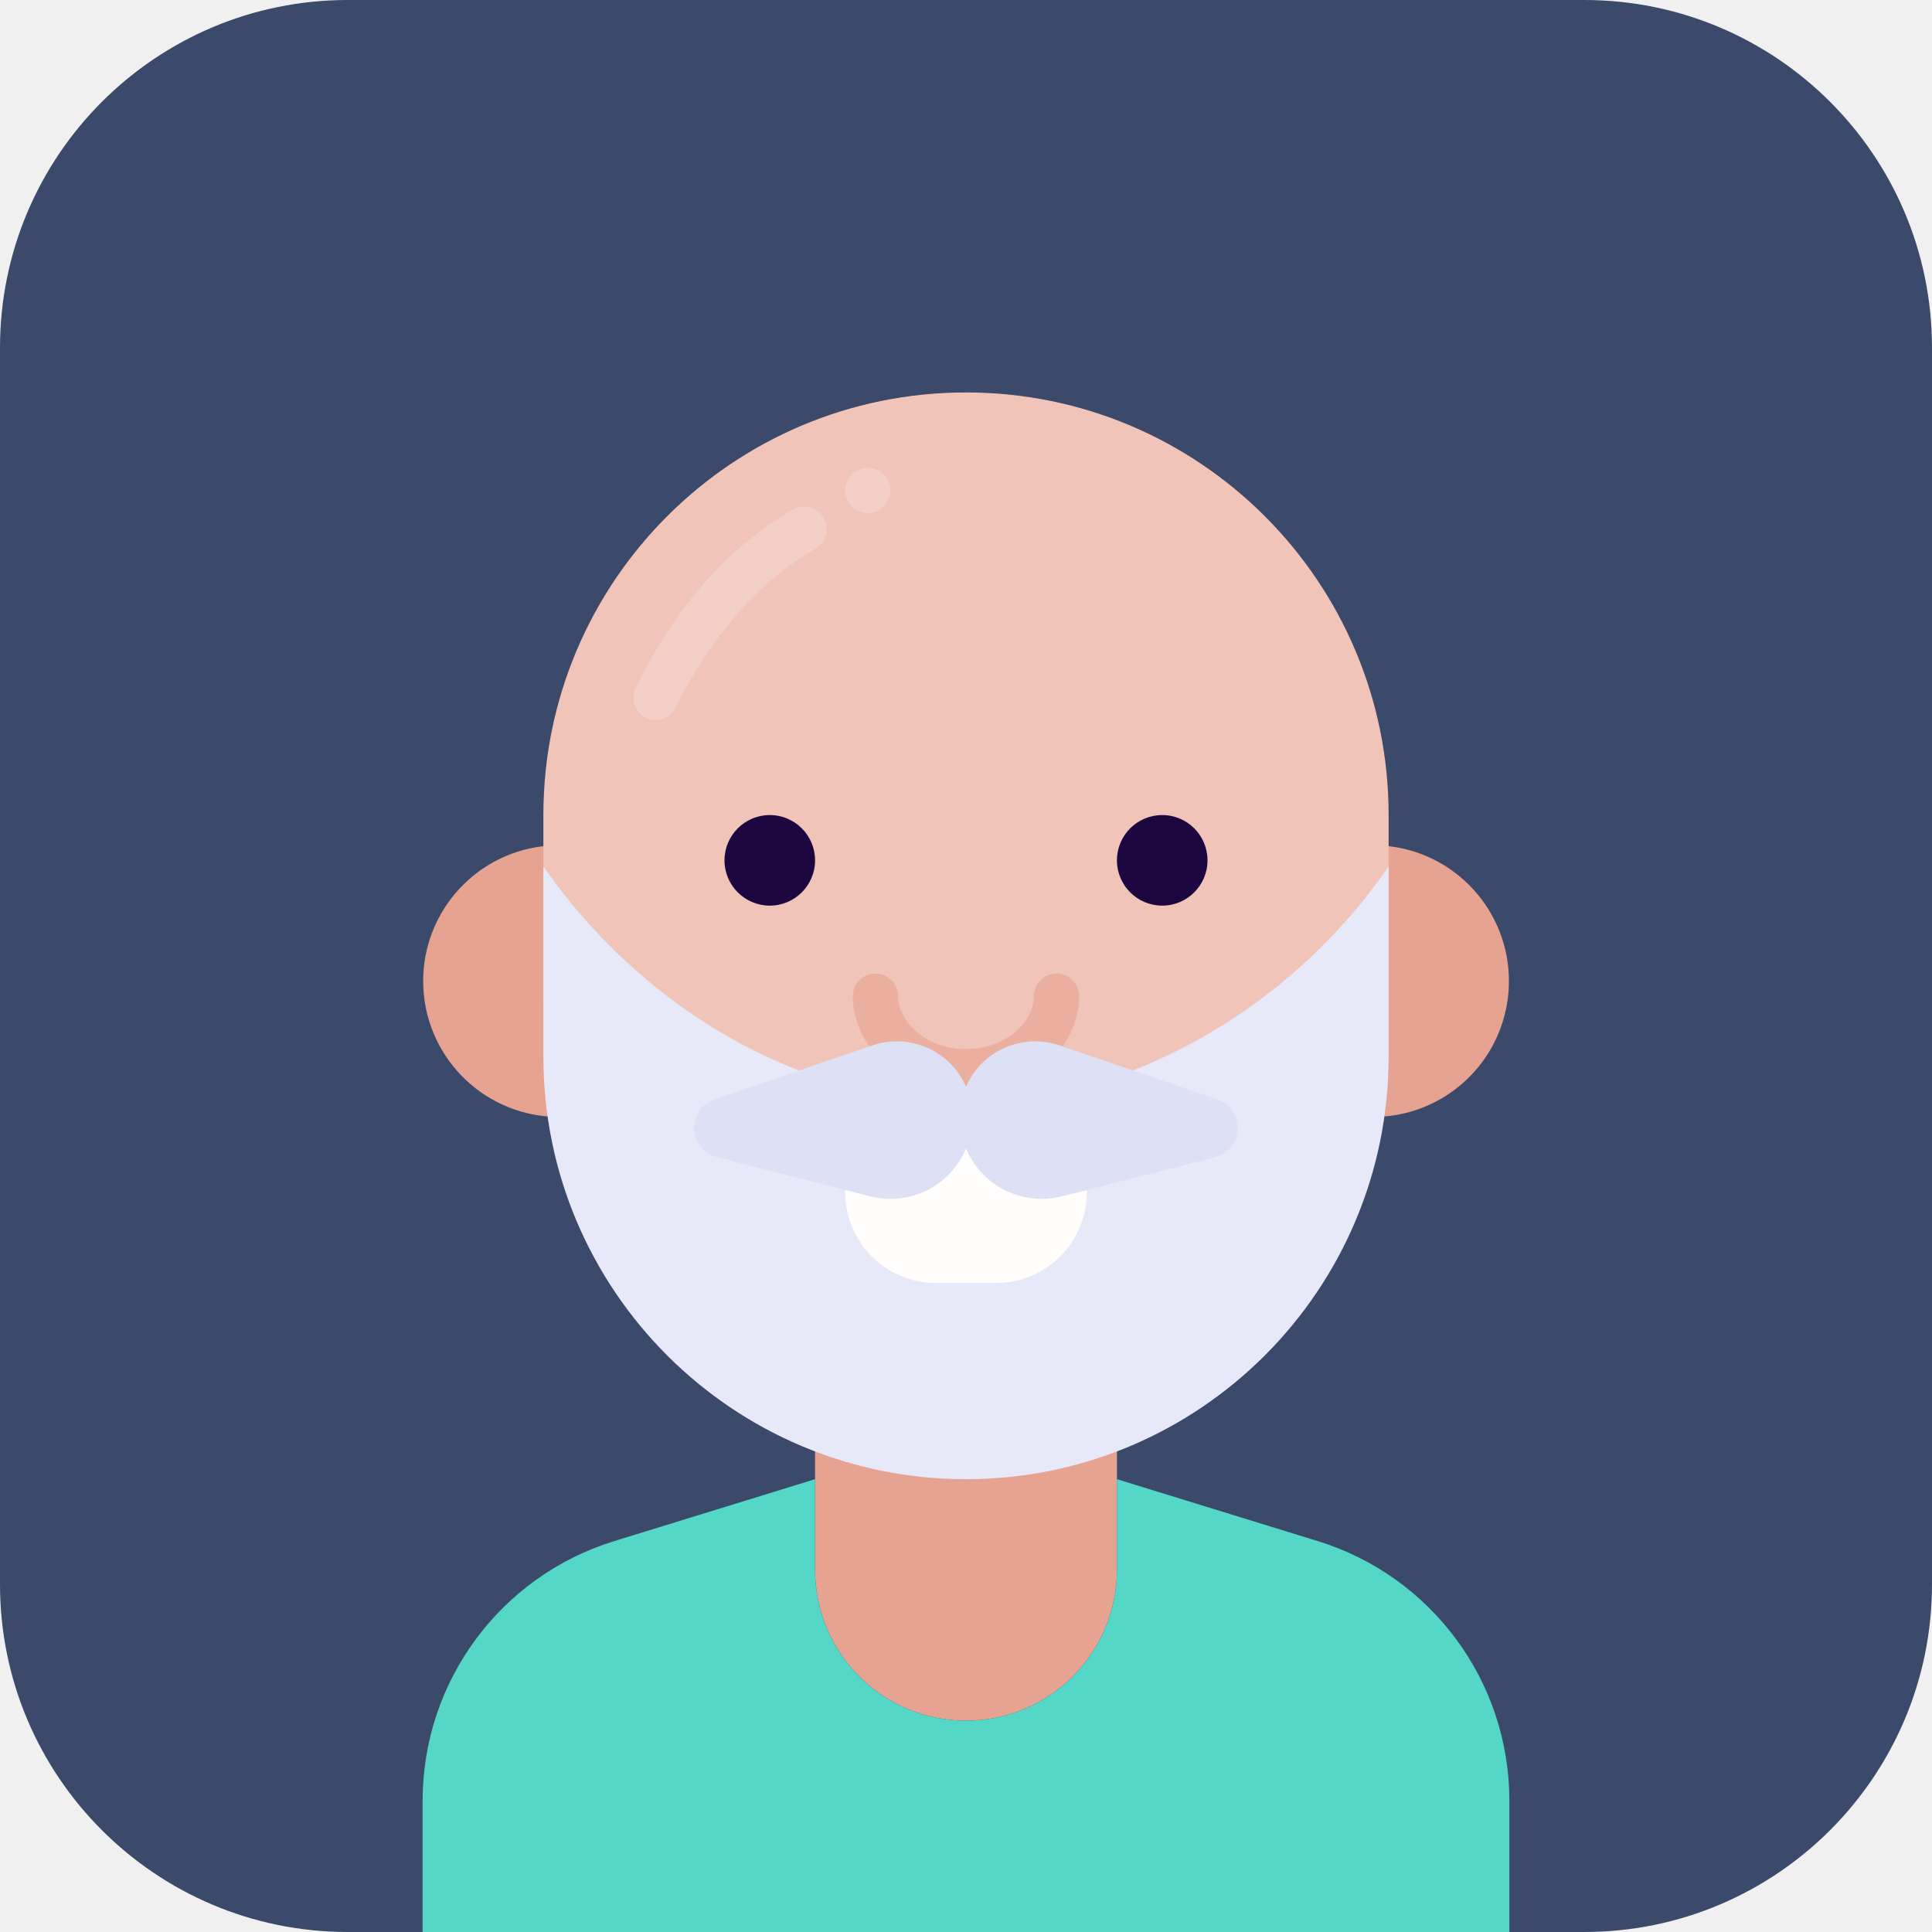
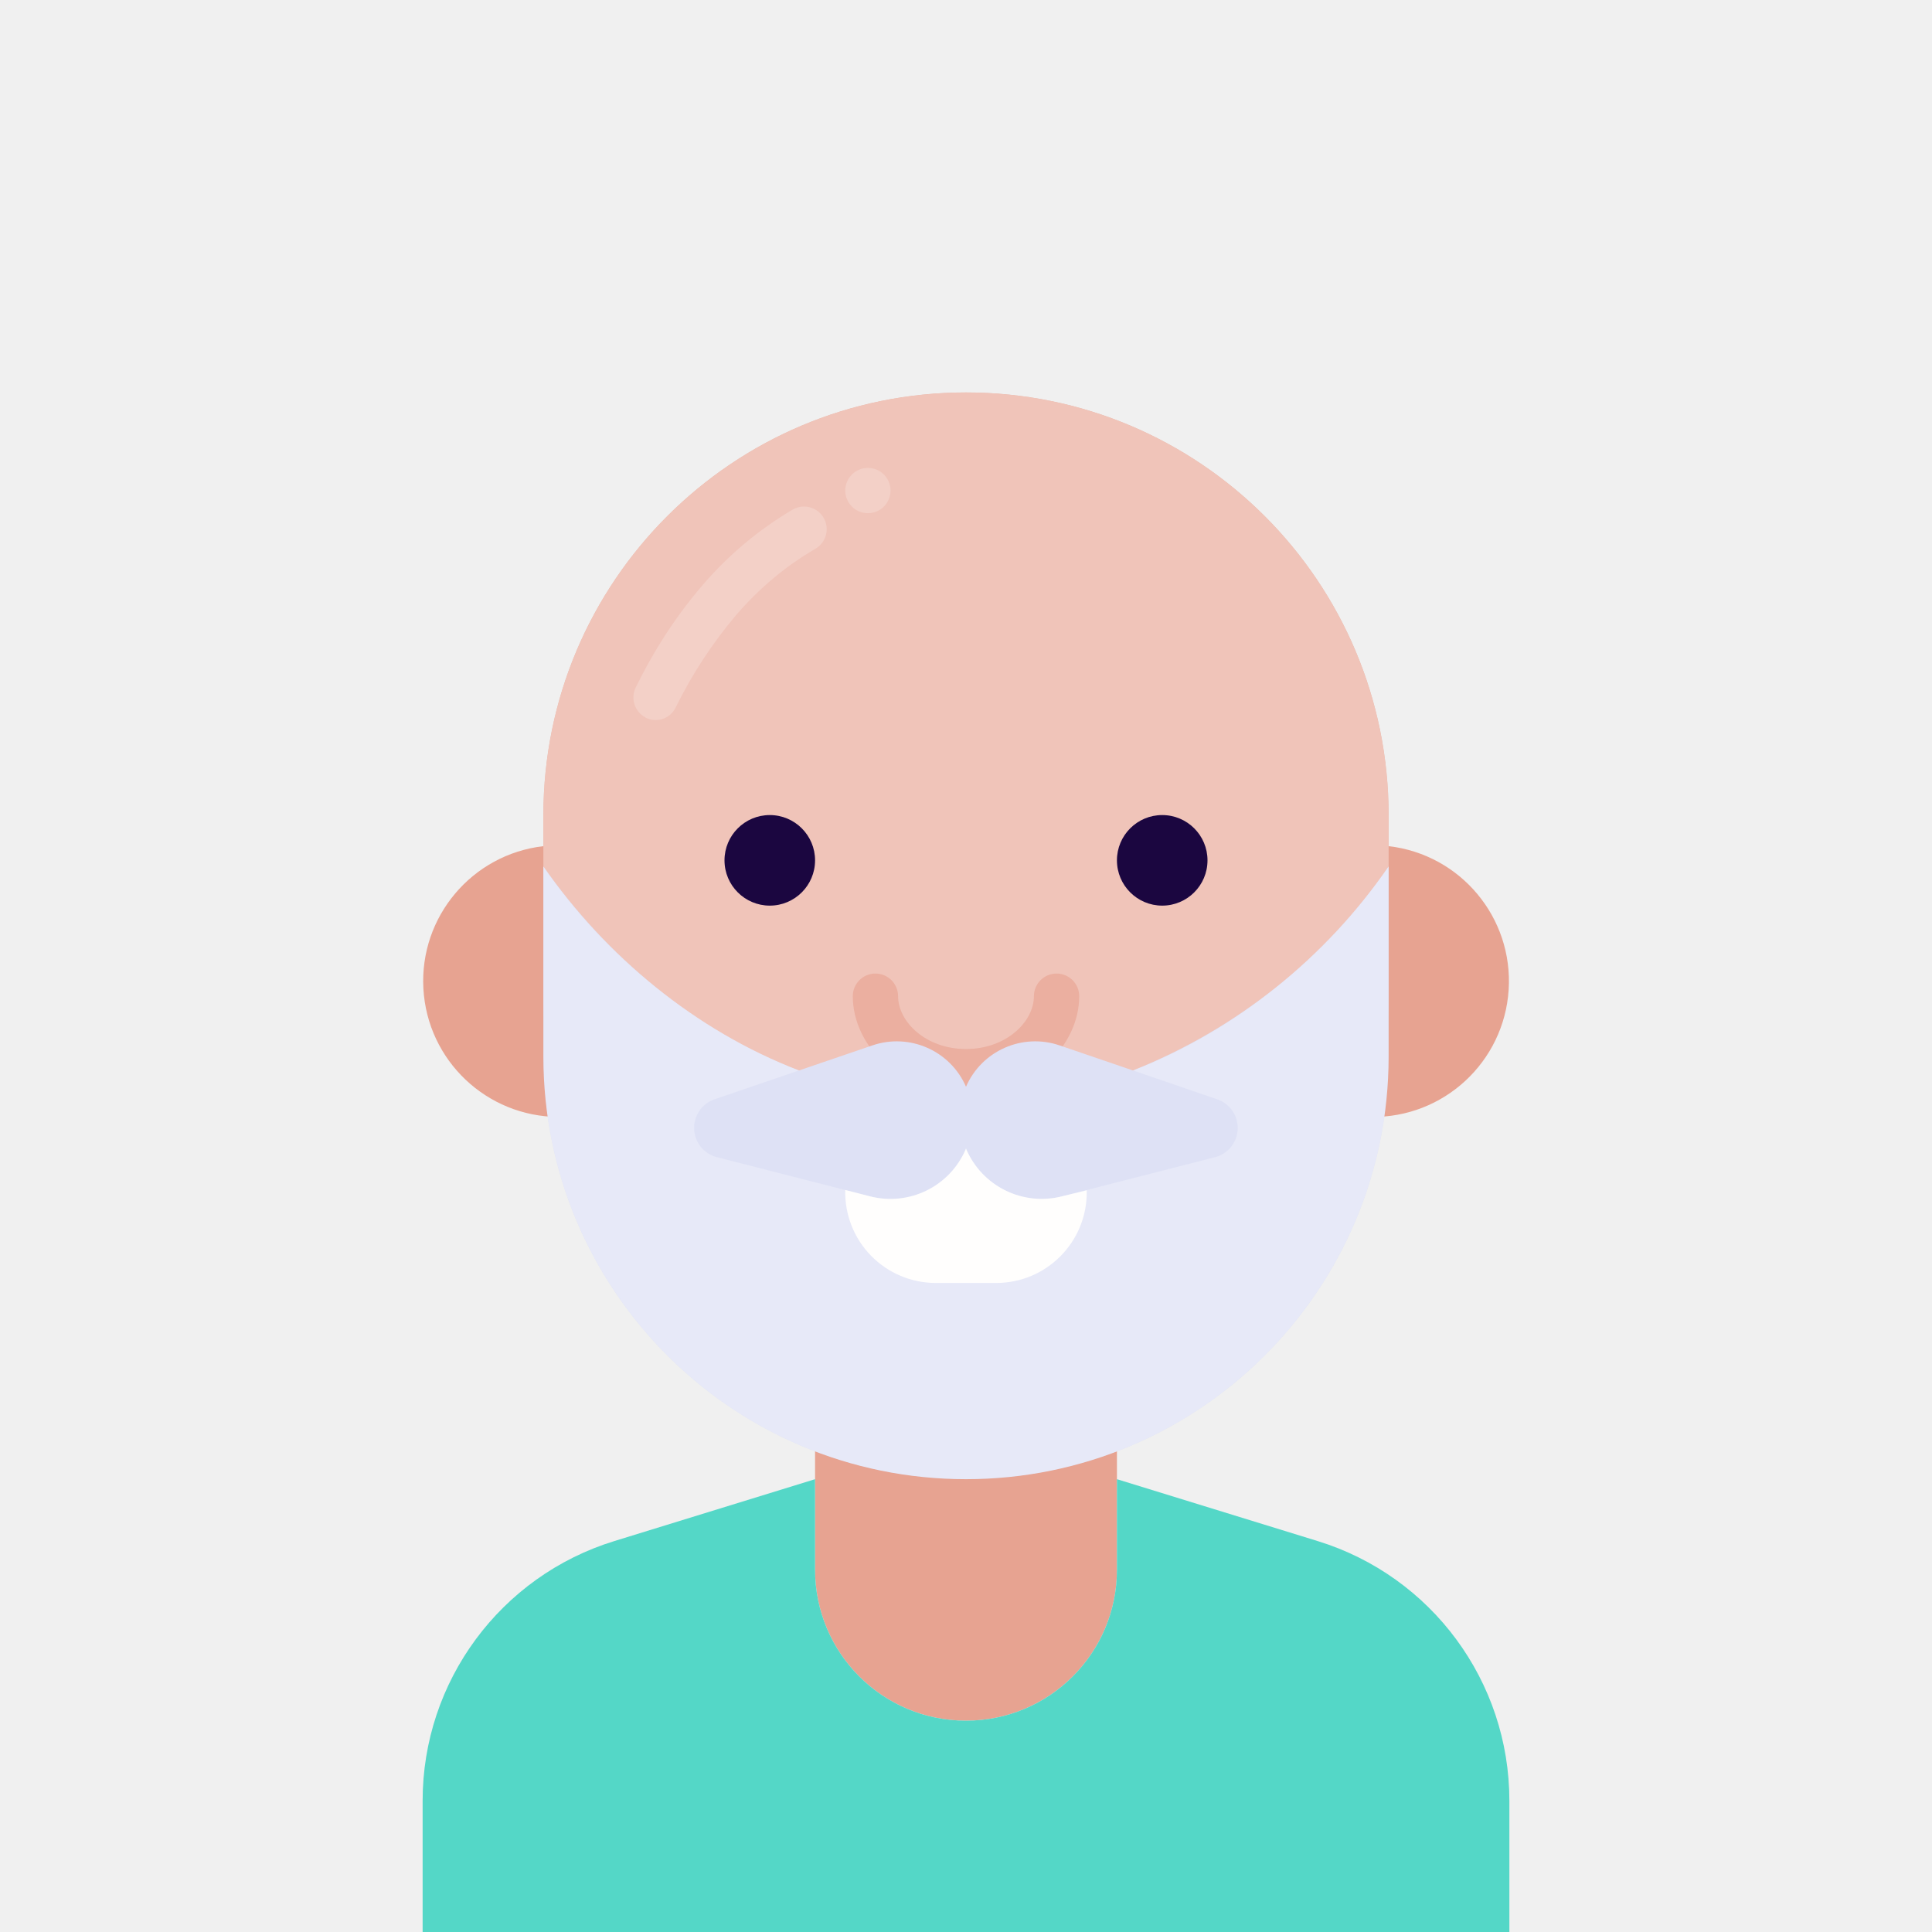
<svg xmlns="http://www.w3.org/2000/svg" viewBox="0 0 64 64" fill="none" shape-rendering="auto" width="128" height="128">
  <mask id="viewboxMask">
    <rect width="64" height="64" rx="11.52" ry="11.52" x="0" y="0" fill="#fff" />
  </mask>
  <g mask="url(#viewboxMask)">
-     <rect fill="#3b4a6b" width="64" height="64" x="0" y="0" />
    <path d="M37 46.08V52a5 5 0 0 1-10 0v-5.92A14.04 14.04 0 0 1 18.58 37h-.08a4.5 4.5 0 0 1-.5-8.97V27a14 14 0 1 1 28 0v1.03a4.5 4.5 0 0 1-.58 8.97A14.04 14.04 0 0 1 37 46.08Z" fill="#e7a391" />
    <mask id="personas-a" style="mask-type:luminance" maskUnits="userSpaceOnUse" x="14" y="13" width="36" height="44">
      <path d="M37 46.08V52a5 5 0 0 1-10 0v-5.92A14.04 14.04 0 0 1 18.58 37h-.08a4.5 4.5 0 0 1-.5-8.97V27a14 14 0 1 1 28 0v1.03a4.5 4.5 0 0 1-.58 8.97A14.04 14.04 0 0 1 37 46.08Z" fill="#fff" />
    </mask>
    <g mask="url(#personas-a)">
      <path d="M32 13a14 14 0 0 1 14 14v6a14 14 0 1 1-28 0v-6a14 14 0 0 1 14-14Z" fill="#fff" style="mix-blend-mode:overlay" opacity=".36" />
    </g>
    <g transform="translate(20 24)">
      <path fill-rule="evenodd" clip-rule="evenodd" d="M4 4.5a1.5 1.5 0 1 0 3 0 1.5 1.5 0 0 0-3 0Zm13 0a1.5 1.5 0 1 0 3 0 1.5 1.5 0 0 0-3 0Z" fill="#1B0640" />
    </g>
    <g transform="translate(2 2)">
      <path d="M26.75 15a.75.75 0 1 0 0-1.5.75.75 0 0 0 0 1.5ZM19.38 21.77c.37.19.82.04 1-.33a15.05 15.05 0 0 1 2-3.06c.76-.88 1.63-1.62 2.63-2.2a.75.75 0 0 0-.75-1.3 11.86 11.86 0 0 0-3 2.52c-.85.99-1.58 2.11-2.2 3.37a.75.75 0 0 0 .33 1Z" style="mix-blend-mode:overlay" opacity=".2" fill="#fff" />
    </g>
    <g transform="translate(11 44)">
      <path d="M16 5v3a5 5 0 0 0 10 0V5l6.65 2.05a9 9 0 0 1 6.35 8.6V20H3v-4.35a9 9 0 0 1 6.35-8.6L16 5Z" fill="#54d7c7" />
    </g>
    <g transform="translate(23 36)">
      <path d="M5 5.87a1 1 0 1 1 1-1.74A6 6 0 0 0 9 5a6 6 0 0 0 3-.87 1 1 0 1 1 1 1.74A8 8 0 0 1 9 7a8 8 0 0 1-4-1.13Z" fill="#1B0640" />
    </g>
    <g transform="translate(24 28)">
      <path d="M4.25 5a.75.75 0 0 1 1.5 0c0 .84.91 1.75 2.25 1.75 1.34 0 2.25-.91 2.25-1.75a.75.75 0 0 1 1.5 0c0 1.66-1.59 3.25-3.75 3.25S4.25 6.66 4.25 5Z" fill="#000" style="mix-blend-mode:overlay" opacity=".36" />
    </g>
    <g transform="translate(14 26)">
      <path d="m12.47 9.46 2.43-.83A2.5 2.5 0 0 1 18 10a2.5 2.5 0 0 1 3.1-1.37l2.43.83A18.65 18.65 0 0 0 32 2.7V9A14 14 0 1 1 4 9V2.7c2.05 2.94 5 5.43 8.47 6.76Z" fill="#dee1f5" />
      <mask id="facialHairBeardMustache-a" style="mask-type:luminance" maskUnits="userSpaceOnUse" x="4" y="2" width="28" height="21">
        <path d="m12.47 9.46 2.43-.83A2.5 2.5 0 0 1 18 10a2.5 2.5 0 0 1 3.1-1.37l2.43.83A18.65 18.65 0 0 0 32 2.7V9A14 14 0 1 1 4 9V2.7c2.05 2.94 5 5.43 8.47 6.76Z" fill="#fff" />
      </mask>
      <g mask="url(#facialHairBeardMustache-a)">
        <path d="M32 9V2.7c-2.05 2.94-5 5.43-8.47 6.76l2.8.96a1 1 0 0 1-.07 1.91l-5.08 1.3A2.71 2.71 0 0 1 18 12.05a2.72 2.72 0 0 1-3.18 1.58l-5.08-1.3a1 1 0 0 1-.08-1.91l2.81-.96A18.65 18.65 0 0 1 4 2.7V9a14 14 0 1 0 28 0Z" fill="#fff" style="mix-blend-mode:overlay" opacity=".26" />
        <path d="M22 13.42v.08a3 3 0 0 1-3 3h-2a3 3 0 0 1-3-3.08l.82.21A2.71 2.71 0 0 0 18 12.05a2.72 2.72 0 0 0 3.18 1.58l.82-.2Z" fill="#FFFEFD" />
      </g>
    </g>
  </g>
</svg>
